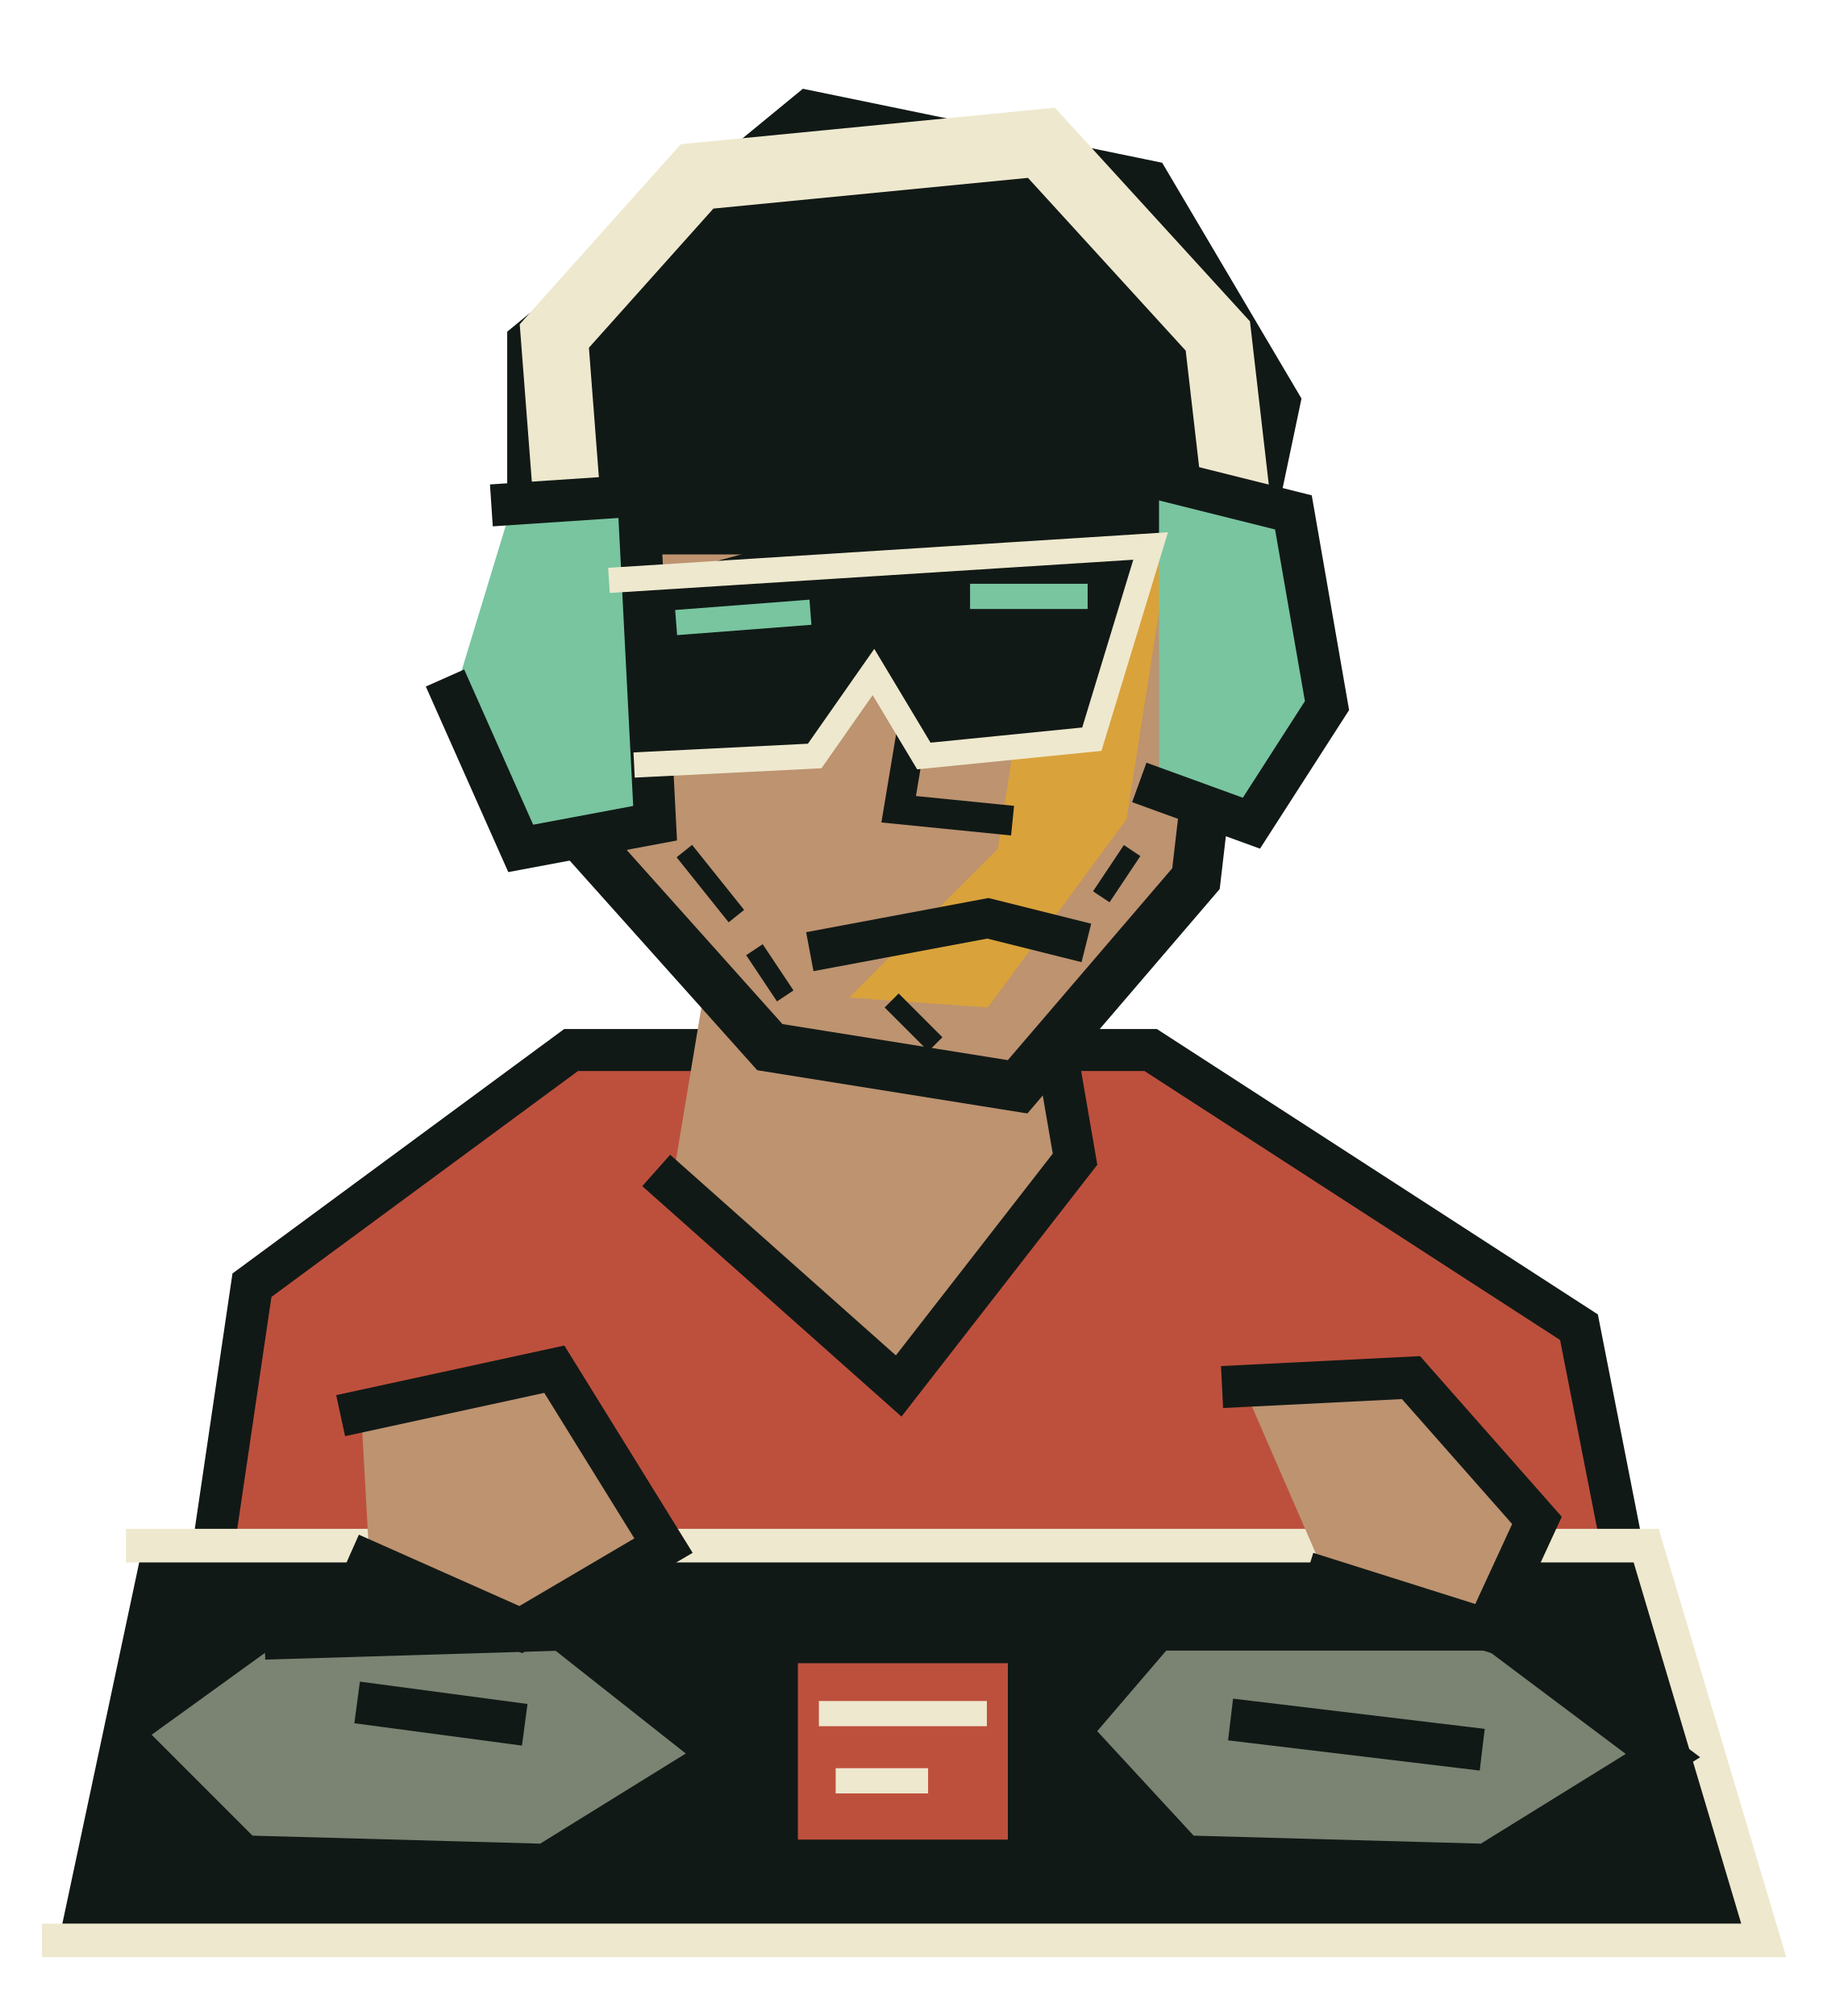
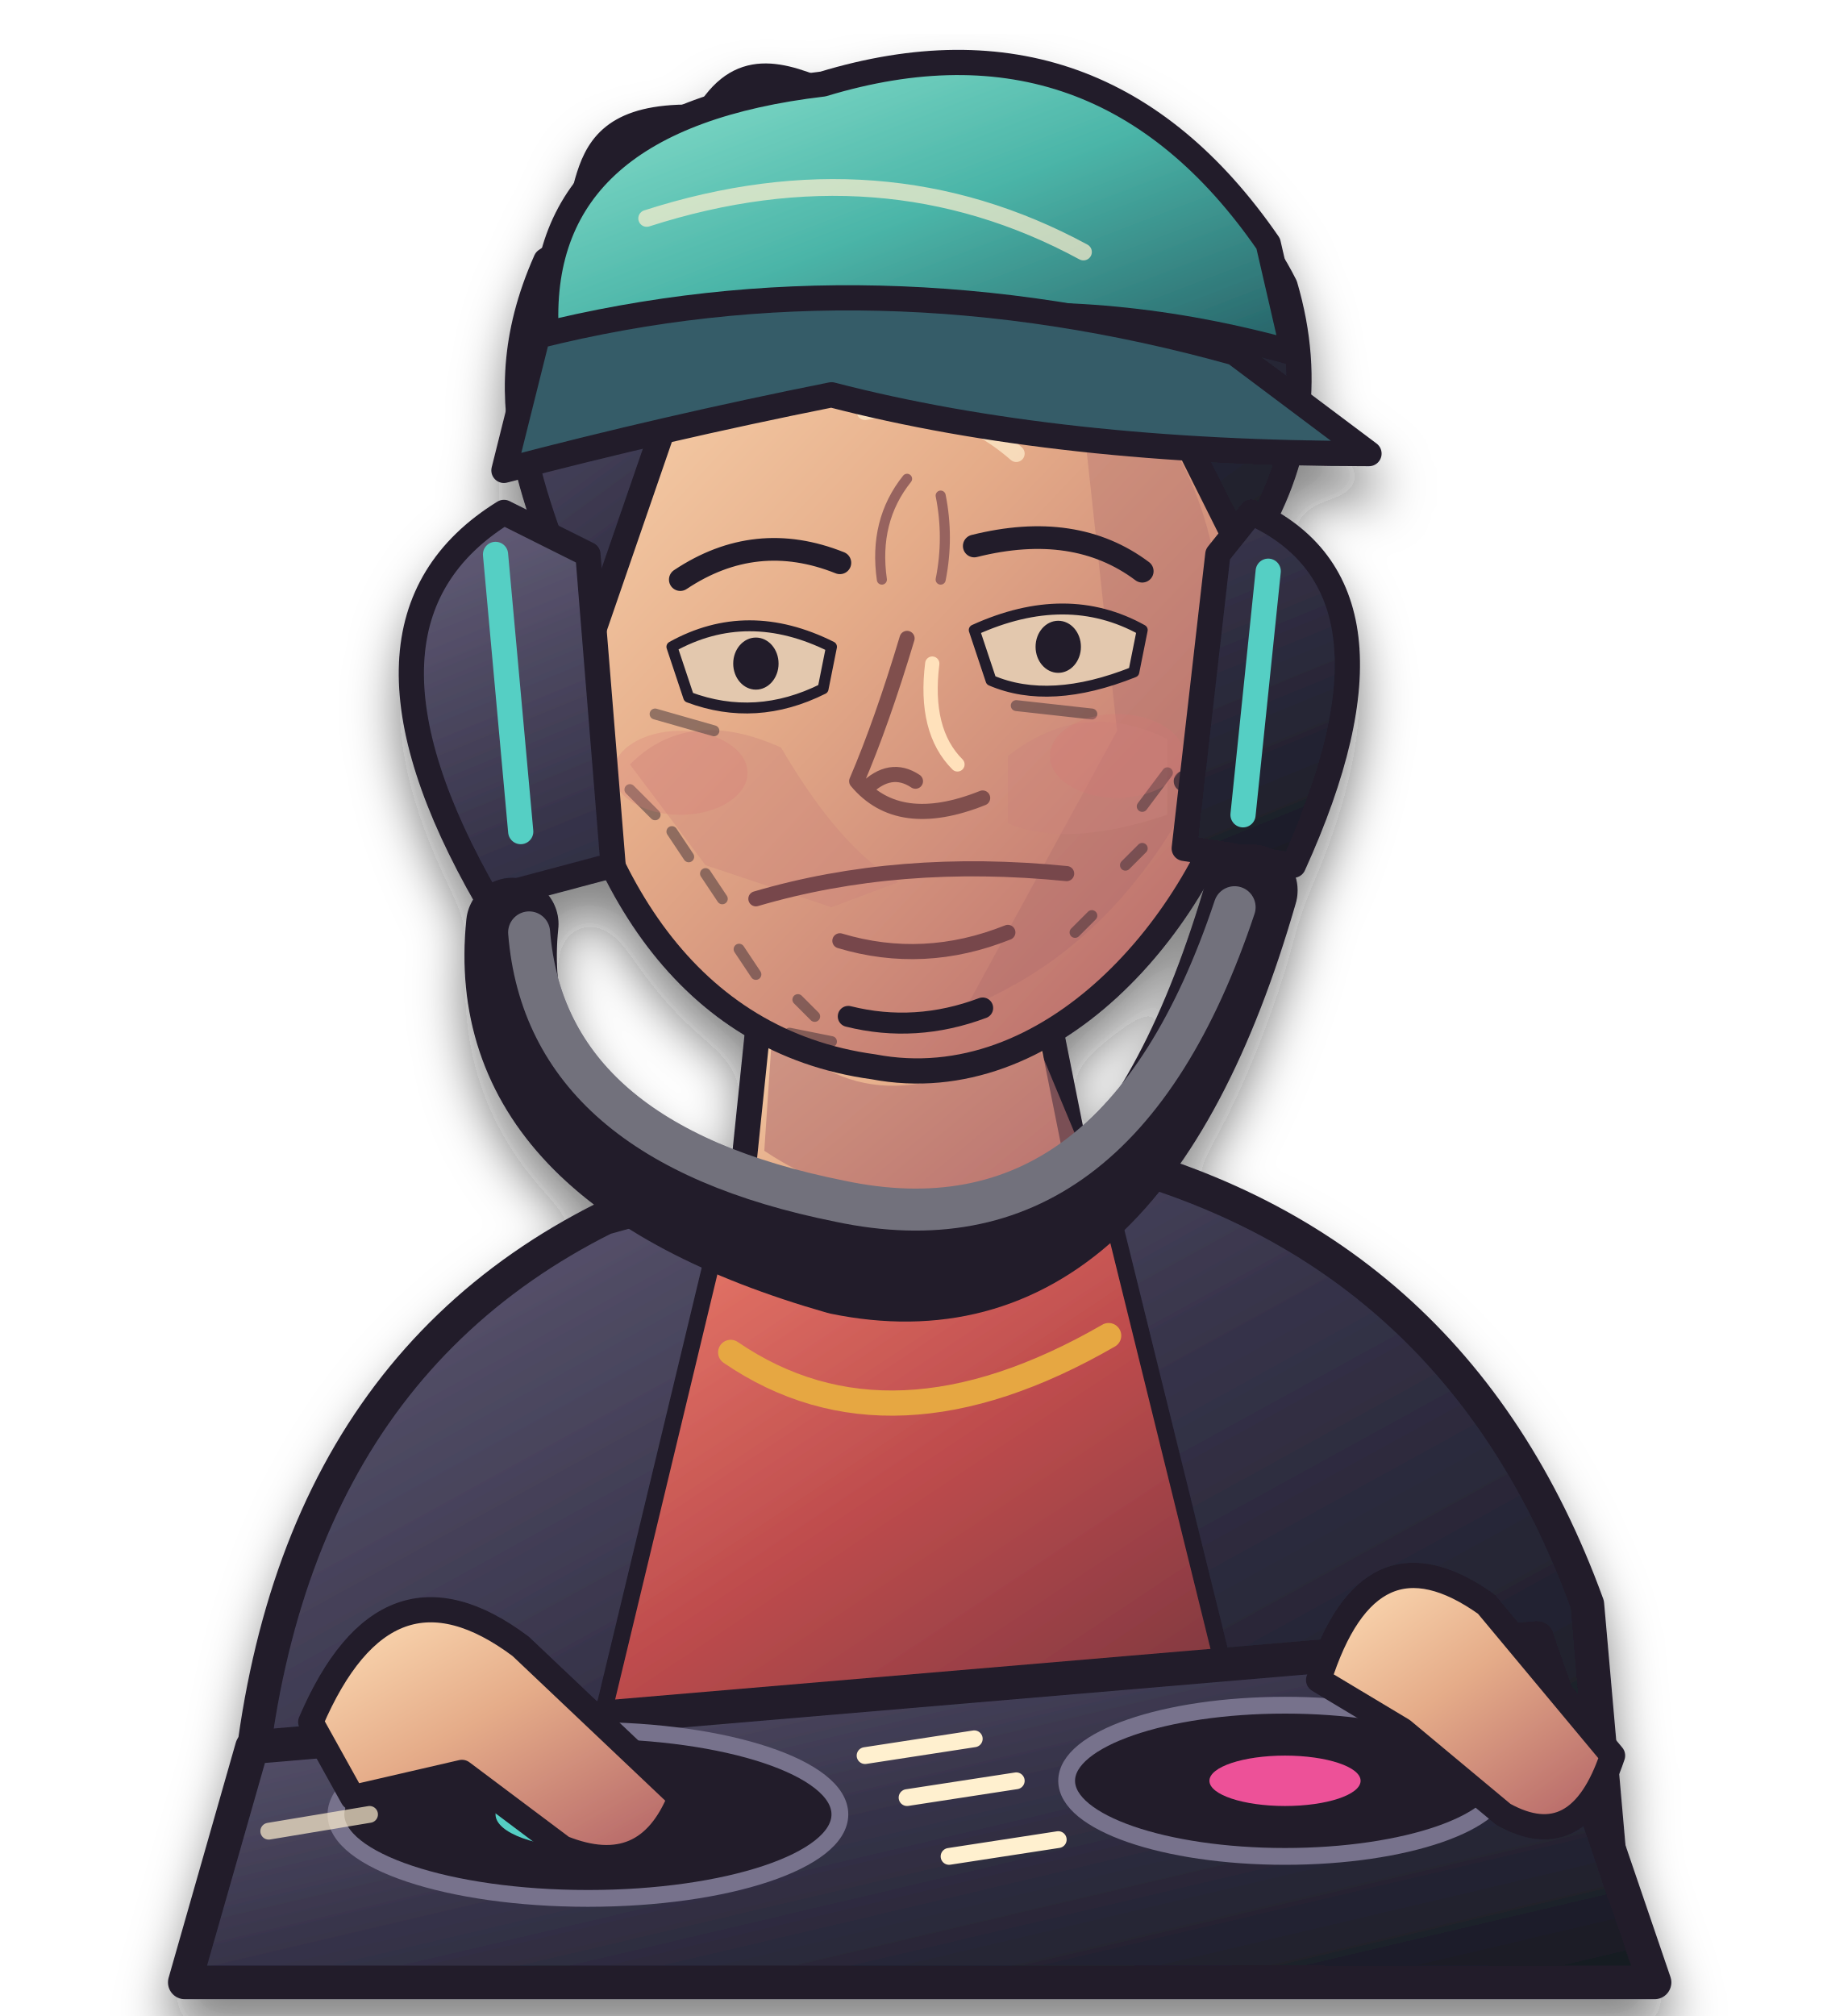
<svg xmlns="http://www.w3.org/2000/svg" viewBox="0 0 220 240" role="img" aria-labelledby="title">
  <defs>
-     <pattern id="hatch" width="10" height="10" patternUnits="userSpaceOnUse" patternTransform="rotate(-18)">
-       <path d="M0 0V10" stroke="#111916" stroke-width="2" opacity=".3" />
+     <linearGradient id="skin" x1="0" y1="0" x2=".85" y2="1">
+       <stop stop-color="#ffe0b8" />
+       <stop offset=".48" stop-color="#e5ac89" />
+       <stop offset="1" stop-color="#b76969" />
+     </linearGradient>
+     <linearGradient id="paper" x1="0" y1="0" x2=".7" y2="1">
+       <stop stop-color="#fff9dd" />
+       <stop offset=".7" stop-color="#e5ca97" />
+       <stop offset="1" stop-color="#af815a" />
+     </linearGradient>
+     <linearGradient id="gold" x1="0" y1="0" x2=".8" y2="1">
+       <stop stop-color="#fff0a3" />
+       <stop offset=".45" stop-color="#e6a743" />
+       <stop offset="1" stop-color="#9d522d" />
+     </linearGradient>
+     <linearGradient id="teal" x1="0" y1="0" x2=".8" y2="1">
+       <stop stop-color="#90e5d1" />
+       <stop offset=".5" stop-color="#4bb5a8" />
+       <stop offset="1" stop-color="#245c63" />
+     </linearGradient>
+     <linearGradient id="pink" x1="0" y1="0" x2=".8" y2="1">
+       <stop stop-color="#ff9dbb" />
+       <stop offset=".5" stop-color="#d64d86" />
+       <stop offset="1" stop-color="#71294f" />
+     </linearGradient>
+     <linearGradient id="cloth" x1="0" y1="0" x2="1" y2="1">
+       <stop stop-color="#66607b" />
+       <stop offset=".5" stop-color="#353248" />
+       <stop offset="1" stop-color="#161820" />
+     </linearGradient>
+     <linearGradient id="bread" x1="0" y1="0" x2=".5" y2="1">
+       <stop stop-color="#ffe1a1" />
+       <stop offset=".55" stop-color="#ce985e" />
+       <stop offset="1" stop-color="#985335" />
+     </linearGradient>
+     <linearGradient id="beer" x1="0" y1="0" x2="1" y2="1">
+       <stop stop-color="#b2b757" />
+       <stop offset=".4" stop-color="#526941" />
+       <stop offset="1" stop-color="#172d2c" />
+     </linearGradient>
+     <linearGradient id="red" x1="0" y1="0" x2=".7" y2="1">
+       <stop stop-color="#f18370" />
+       <stop offset=".5" stop-color="#be4c4d" />
+       <stop offset="1" stop-color="#71333d" />
+     </linearGradient>
+     <radialGradient id="glow">
+       <stop stop-color="#efbd7a" stop-opacity=".35" />
+       <stop offset="1" stop-color="#efbd7a" stop-opacity="0" />
+     </radialGradient>
+     <radialGradient id="neon">
+       <stop stop-color="#f05ba5" stop-opacity=".6" />
+       <stop offset="1" stop-color="#f05ba5" stop-opacity="0" />
+     </radialGradient>
+     <filter id="shadow" x="-30%" y="-25%" width="160%" height="160%">
+       <feDropShadow dx="0" dy="4" stdDeviation="3" flood-color="#100f19" flood-opacity=".52" />
+     </filter>
+     <filter id="bloom" x="-60%" y="-60%" width="220%" height="220%">
+       <feGaussianBlur stdDeviation="3" />
+     </filter>
+     <pattern id="inkgrain" width="19" height="23" patternUnits="userSpaceOnUse">
+       <path d="M2 4l3 1m8 12 2-1m-6 8 2 1" stroke="#fff4d4" stroke-width=".6" opacity=".15" />
+       <path d="m9 8 2-1m6 14 2-1" stroke="#201b2a" stroke-width=".7" opacity=".2" />
    </pattern>
  </defs>
-   <g stroke-linejoin="miter" stroke-linecap="square">
-     <path d="M21 214 30 153 68 125 137 125 188 158 199 214" fill="#bd503d" stroke="#111916" stroke-width="5" stroke-linejoin="miter" stroke-linecap="square" />
-     <path d="M85 111 123 109 128 138 107 165 80 141" fill="#bd9370" stroke="#111916" stroke-width="5" stroke-linejoin="miter" stroke-linecap="square" />
-     <g transform="translate(107 81) scale(1.18)">
-       <path d="M-32-35 -10-49 22-43 35-23 30 20 12 41 -13 37 -30 18" fill="#bd9370" stroke="#111916" stroke-width="5" stroke-linejoin="miter" stroke-linecap="square" />
-       <path d="M-30-15 -19-32 0-31 11-42 24-31 34-9 38-28 25-50 -9-57 -37-34 -37-10" fill="#111916" stroke="#111916" stroke-width="5" stroke-linejoin="miter" stroke-linecap="square" />
-       <path d="M16-22 28-18 23 14 9 33 -5 32 10 17" fill="#d9a23b" stroke="none" stroke-width="0" stroke-linejoin="miter" stroke-linecap="square" />
-       <path d="M-20-9 -9-12 M8-13 22-12" fill="none" stroke="#111916" stroke-width="5" stroke-linejoin="miter" stroke-linecap="square" />
-       <path d="M-17-2 -10-3 M12-5 19-4" fill="none" stroke="#111916" stroke-width="4" stroke-linejoin="miter" stroke-linecap="square" />
-       <path d="M3-5 0 13 10 14" fill="#bd9370" stroke="#111916" stroke-width="3" stroke-linejoin="miter" stroke-linecap="square" />
-       <path d="M-7 27 9 24 17 26" fill="none" stroke="#111916" stroke-width="4" stroke-linejoin="miter" stroke-linecap="square" />
-       <path d="M-21 18 -17 23 M-14 28 -12 31 M0 33 3 36 M21 21 23 18" fill="none" stroke="#111916" stroke-width="2" stroke-linejoin="miter" stroke-linecap="square" />
+   <g stroke-linecap="round" stroke-linejoin="round">
+     <g filter="url(#shadow)">
+       <ellipse cx="110" cy="215" rx="74" ry="11" fill="#100f19" stroke="none" stroke-width="0" opacity=".35" />
+       <path d="M29 225Q30 166 72 145L90 140L128 137Q173 147 189 191L192 225Z" fill="url(#cloth)" stroke="#211c2a" stroke-width="4" />
+       <path d="M91 115L88 144Q108 161 129 142L123 112" fill="url(#skin)" stroke="#211c2a" stroke-width="3" />
+       <path d="M92 122q12 14 31 1L128 135Q109 149 91 137Z" fill="#b67170" stroke="none" stroke-width="0" opacity=".6" />
+       <path d="M86 145Q108 162 132 143L152 224H67Z" fill="url(#red)" stroke="#211c2a" stroke-width="2" />
+       <path d="M70 51C74 25 98 15 124 27C144 28 155 57 148 91C143 110 125 131 104 127C82 124 70 105 66 80Z" fill="url(#skin)" stroke="#211c2a" stroke-width="3" />
+       <path d="M70 74C55 69 53 89 65 96L71 94M146 73C161 72 159 92 148 96L141 93" fill="url(#skin)" stroke="#211c2a" stroke-width="2.5" />
+       <path d="M128 41Q149 55 145 88Q135 112 115 120L133 87Z" fill="#ad6a6b" stroke="none" stroke-width="0" opacity=".35" />
+       <path d="M75 91Q82 84 93 89Q100 101 107 105L99 108Q90 105 84 103ZM120 90Q129 83 139 88L139 97Q127 101 120 98Z" fill="#ca827a" stroke="none" stroke-width="0" opacity=".36" />
+       <path d="M81 69Q90 63 100 67M116 65Q128 62 136 68" fill="none" stroke="#211c2a" stroke-width="2.7" />
+       <path d="M80 77Q89 72 99 77L98 82Q90 86 82 83ZM116 75Q127 70 136 75L135 80Q125 84 118 81Z" fill="#e3c8ae" stroke="#211c2a" stroke-width="1.3" />
+       <ellipse cx="90" cy="79" rx="2.7" ry="3.1" fill="#211c2a" stroke="none" stroke-width="0" />
+       <ellipse cx="126" cy="77" rx="2.7" ry="3.1" fill="#211c2a" stroke="none" stroke-width="0" />
+       <path d="M108 76Q105 86 102 93Q107 99 117 95M103 94q3-3 6-1" fill="none" stroke="#80504e" stroke-width="1.8" />
+       <path d="M111 79Q110 87 114 91" fill="none" stroke="#ffe1bb" stroke-width="1.7" />
+       <path d="M62 80q-5 2-2 7l4 1M152 80q4 2 1 6l-3 2" fill="none" stroke="#a06560" stroke-width="1.3" />
+       <path d="M103 49Q113 47 121 54" fill="none" stroke="#fff0cf" stroke-width="2" opacity=".7" />
+       <path d="M90 107Q107 102 127 104M100 112q10 3 20-1" fill="none" stroke="#77464b" stroke-width="1.8" />
+       <path d="M101 121q8 2 16-1" fill="none" stroke="#211c2a" stroke-width="2.5" />
+       <path d="M108 57q-4 5-3 12M112 59q1 5 0 10" fill="none" stroke="#97645e" stroke-width="1.2" />
+       <path d="M80 99l2 3M84 104l2 3M88 113l2 3M95 119l2 2M128 111l2-2M134 103l2-2" fill="none" stroke="#211c2a" stroke-width="1.3" opacity=".43" />
+       <path d="M78 85l7 2M121 84l9 1M75 94l3 3M139 92l-3 4M94 123l5 1" fill="none" stroke="#211c2a" stroke-width="1.3" opacity=".43" />
+       <ellipse cx="81" cy="92" rx="8" ry="5" fill="#d47676" stroke="none" stroke-width="0" opacity=".26" />
+       <ellipse cx="133" cy="90" rx="8" ry="5" fill="#d47676" stroke="none" stroke-width="0" opacity=".24" />
+       <path d="M70 77C65 61 57 49 65 31C73 26 65 13 84 14C92 0 104 21 119 13C136 12 148 24 153 34Q158 51 148 66L139 48Q126 47 122 32Q114 46 100 39Q95 49 80 48Z" fill="url(#cloth)" stroke="#211c2a" stroke-width="3" />
+       <path d="M70 37q9-15 20-13M87 20q13 11 25 4M126 23q12 5 16 16" fill="none" stroke="#706679" stroke-width="2" />
+       <path d="M70 49q3-13 12-14M79 41q8-14 18-9M107 32q9 3 13-5M134 33q7 6 10 18" fill="none" stroke="#8c7c8b" stroke-width="1" opacity=".5" />
+       <path d="M65 39Q64 14 98 10Q131 0 151 29L154 42Q111 30 73 50Z" fill="url(#teal)" stroke="#211c2a" stroke-width="3" />
+       <path d="M64 40Q104 30 147 42L163 54Q126 54 99 47Q79 51 60 56Z" fill="#355b67" stroke="#211c2a" stroke-width="3" />
+       <path d="M60 61Q39 74 58 107L73 103L70 66ZM149 61Q169 70 154 103L141 101L145 66Z" fill="url(#cloth)" stroke="#211c2a" stroke-width="3" />
+       <path d="M59 66L62 99M151 68L148 97" fill="none" stroke="#55cfc4" stroke-width="3" />
+       <path d="M61 110Q58 139 100 151Q134 158 149 106" fill="none" stroke="#211c2a" stroke-width="11" />
+       <path d="M63 111Q65 136 100 143Q133 150 147 108" fill="none" stroke="#72717c" stroke-width="5" />
+       <path d="M87 161Q106 174 132 159" fill="none" stroke="#e6a743" stroke-width="3" />
+       <path d="M30 208L183 195L197 236H22Z" fill="url(#cloth)" stroke="#211c2a" stroke-width="4" />
+       <ellipse cx="70" cy="216" rx="30" ry="10" fill="#211c2a" stroke="#77728c" stroke-width="2" />
+       <ellipse cx="70" cy="216" rx="11" ry="4" fill="#55cfc4" stroke="none" stroke-width="0" />
+       <ellipse cx="153" cy="212" rx="26" ry="9" fill="#211c2a" stroke="#77728c" stroke-width="2" />
+       <ellipse cx="153" cy="212" rx="9" ry="3" fill="#ed5198" stroke="none" stroke-width="0" />
+       <path d="M103 209l13-2M108 214l13-2M113 221l13-2" fill="none" stroke="#fff0cf" stroke-width="2" />
+       <path d="M37 205Q46 184 62 196L81 214Q77 224 67 220L55 211L42 214Z" fill="url(#skin)" stroke="#211c2a" stroke-width="3" />
+       <path d="M157 200Q163 181 177 191L192 209Q188 221 179 216L167 206Z" fill="url(#skin)" stroke="#211c2a" stroke-width="3" />
+       <path d="M77 26q28-9 52 4M32 218l12-2" fill="none" stroke="#fff0cf" stroke-width="2" opacity=".7" />
    </g>
-     <path d="M68 66 66 40 83 21 124 17 145 40 148 66" fill="#111916" stroke="#eee8ce" stroke-width="8" stroke-linejoin="miter" stroke-linecap="square" />
-     <path d="M61 60 76 59 78 98 62 101 54 83" fill="#78c5a0" stroke="#111916" stroke-width="5" stroke-linejoin="miter" stroke-linecap="square" />
-     <path d="M138 57 154 61 158 84 149 98 138 94" fill="#78c5a0" stroke="#111916" stroke-width="5" stroke-linejoin="miter" stroke-linecap="square" />
-     <path d="M74 69 137 65 130 88 110 90 104 80 97 90 77 91" fill="#111916" stroke="#eee8ce" stroke-width="3" stroke-linejoin="miter" stroke-linecap="square" />
-     <path d="M82 74 95 73 M117 71 128 71" fill="none" stroke="#78c5a0" stroke-width="3" stroke-linejoin="miter" stroke-linecap="square" />
-     <path d="M17 184 196 184 210 231 7 231" fill="#111916" stroke="#eee8ce" stroke-width="4" stroke-linejoin="miter" stroke-linecap="square" />
-     <path d="M34 195 67 194 86 209 65 222 29 221 16 208" fill="#7b8373" stroke="#111916" stroke-width="5" stroke-linejoin="miter" stroke-linecap="square" />
-     <path d="M141 194 178 194 198 209 177 222 141 221 129 208" fill="#7b8373" stroke="#111916" stroke-width="5" stroke-linejoin="miter" stroke-linecap="square" />
-     <path d="M45 203 60 205 M149 205 174 208" fill="none" stroke="#111916" stroke-width="5" stroke-linejoin="miter" stroke-linecap="square" />
-     <rect x="93" y="196" width="29" height="25" fill="#bd503d" stroke="#111916" stroke-width="4" />
-     <path d="M99 204 116 204 M101 212 109 212" fill="none" stroke="#eee8ce" stroke-width="3" stroke-linejoin="miter" stroke-linecap="square" />
-     <path d="M43 168 66 163 79 184 62 194 44 186" fill="#bd9370" stroke="#111916" stroke-width="5" stroke-linejoin="miter" stroke-linecap="square" />
-     <path d="M148 165 168 164 183 181 177 194 158 188" fill="#bd9370" stroke="#111916" stroke-width="5" stroke-linejoin="miter" stroke-linecap="square" />
  </g>
</svg>
